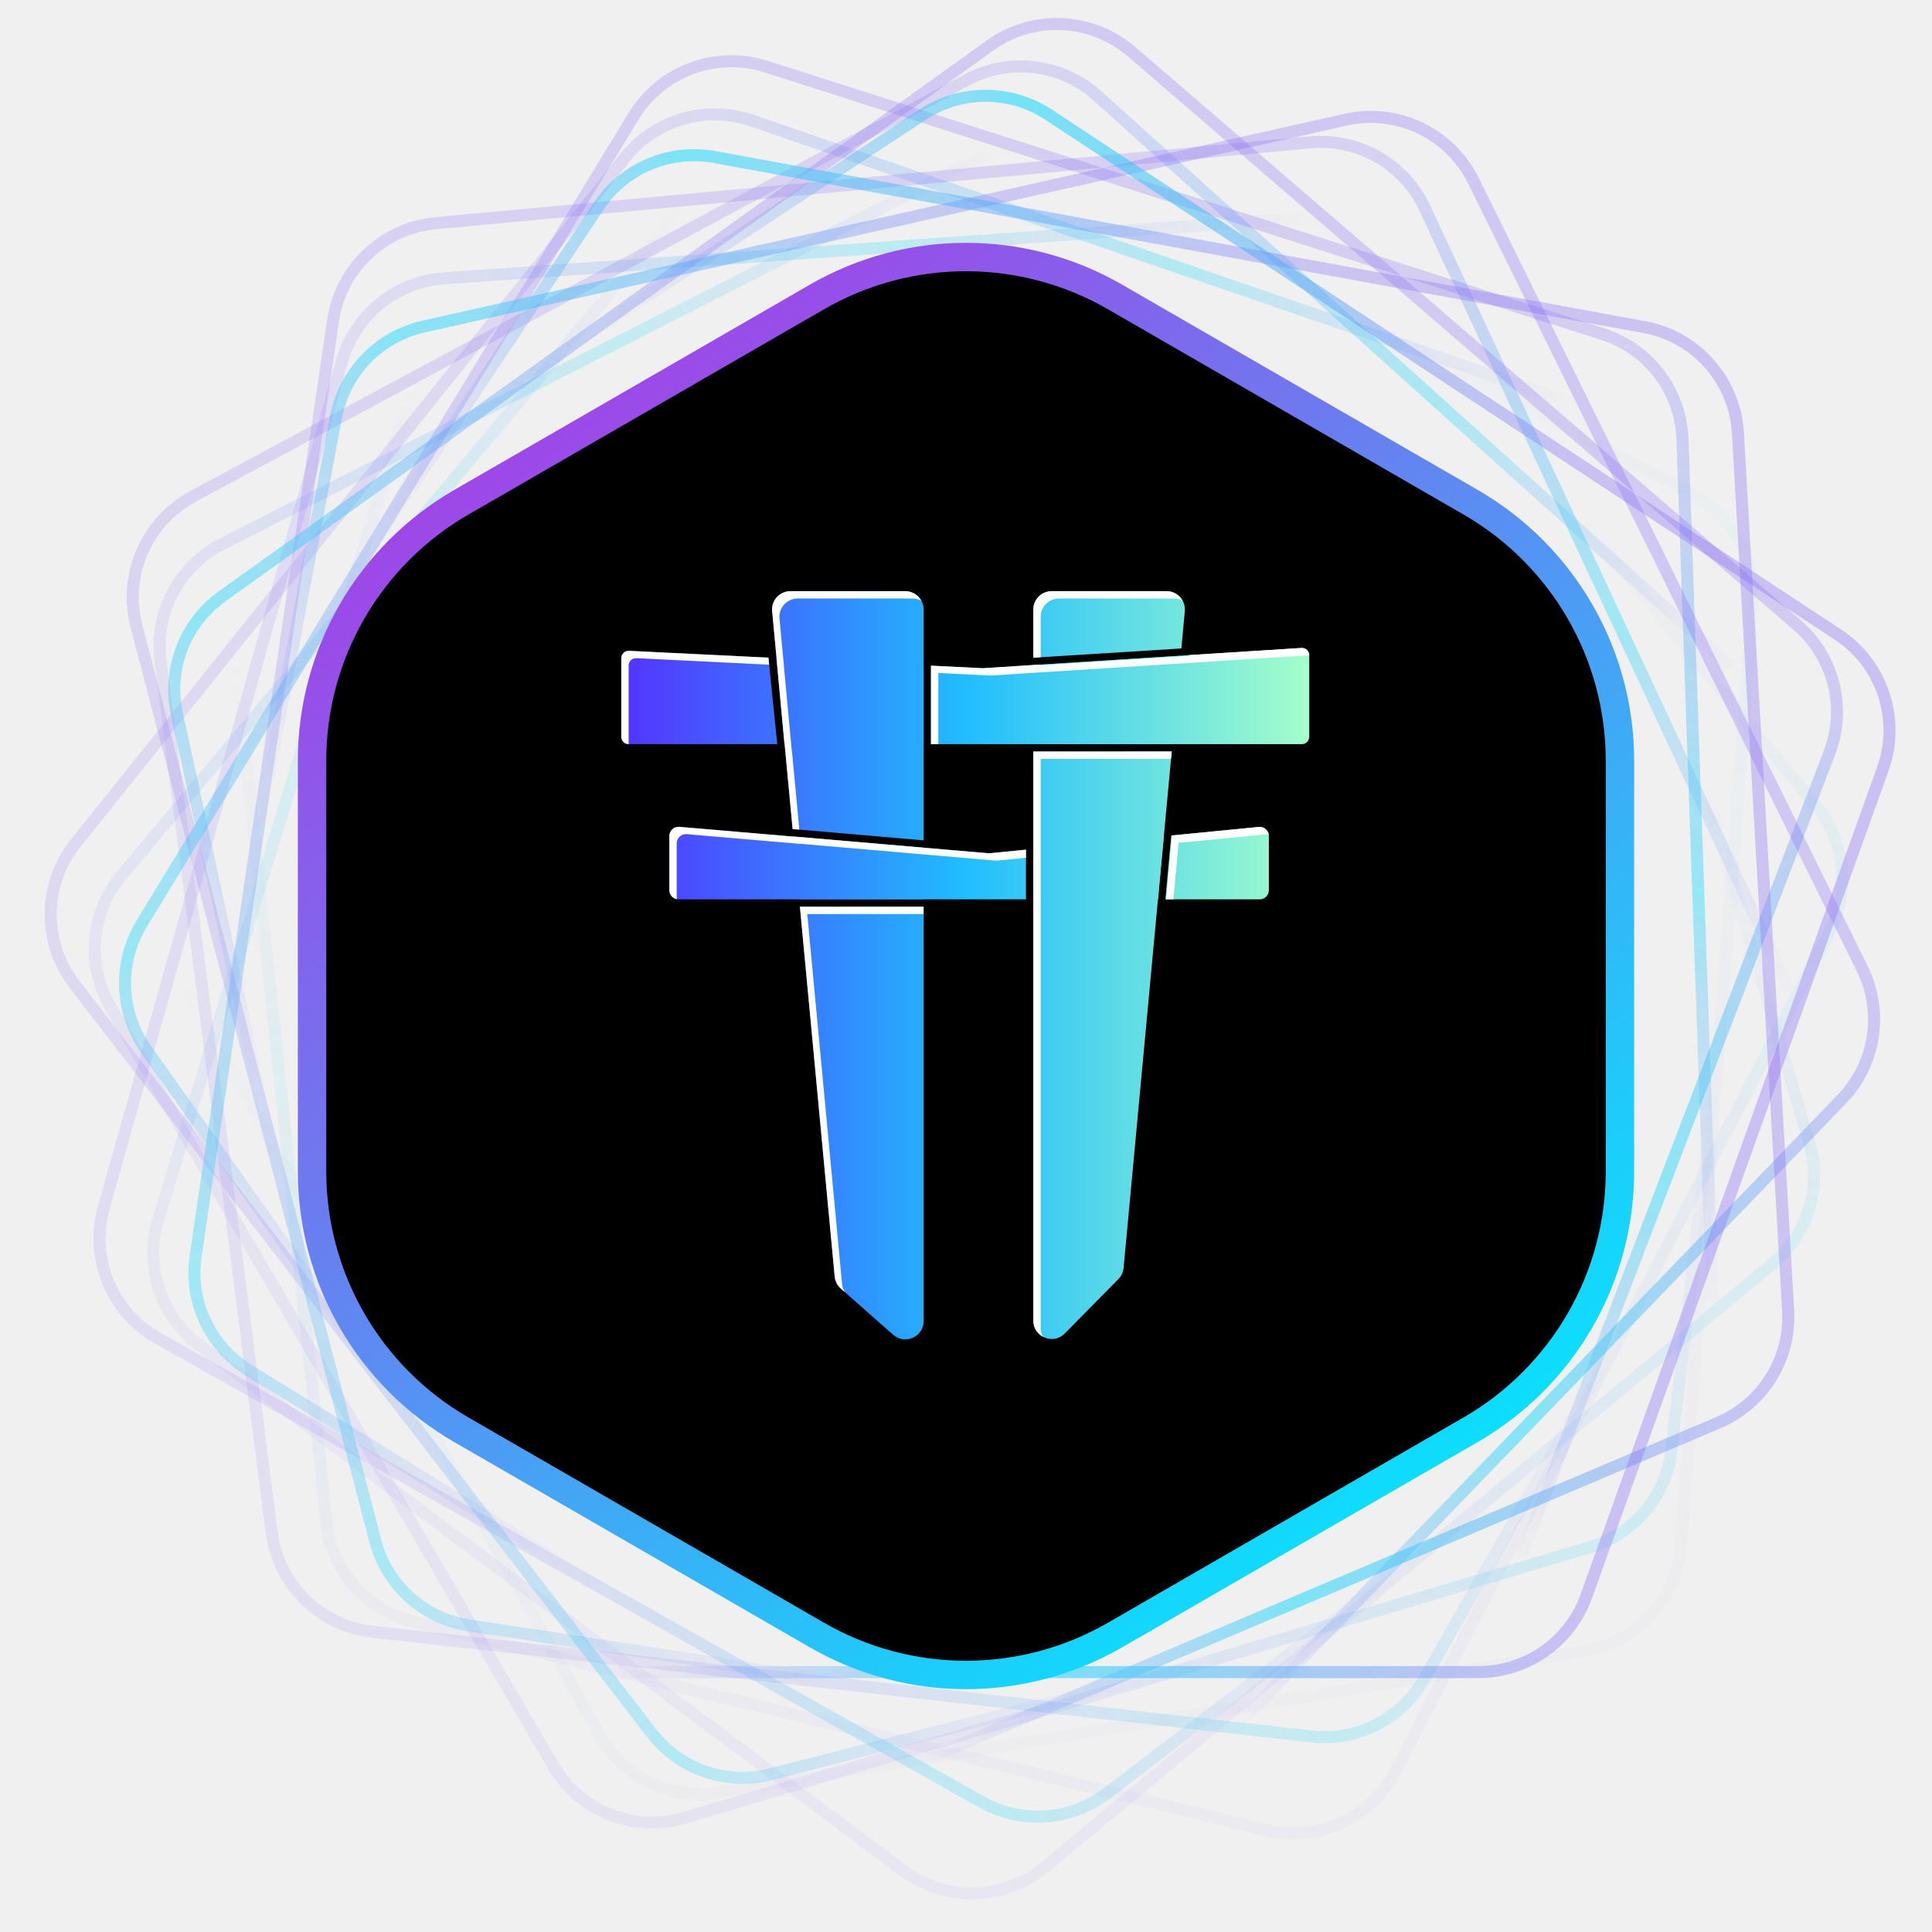
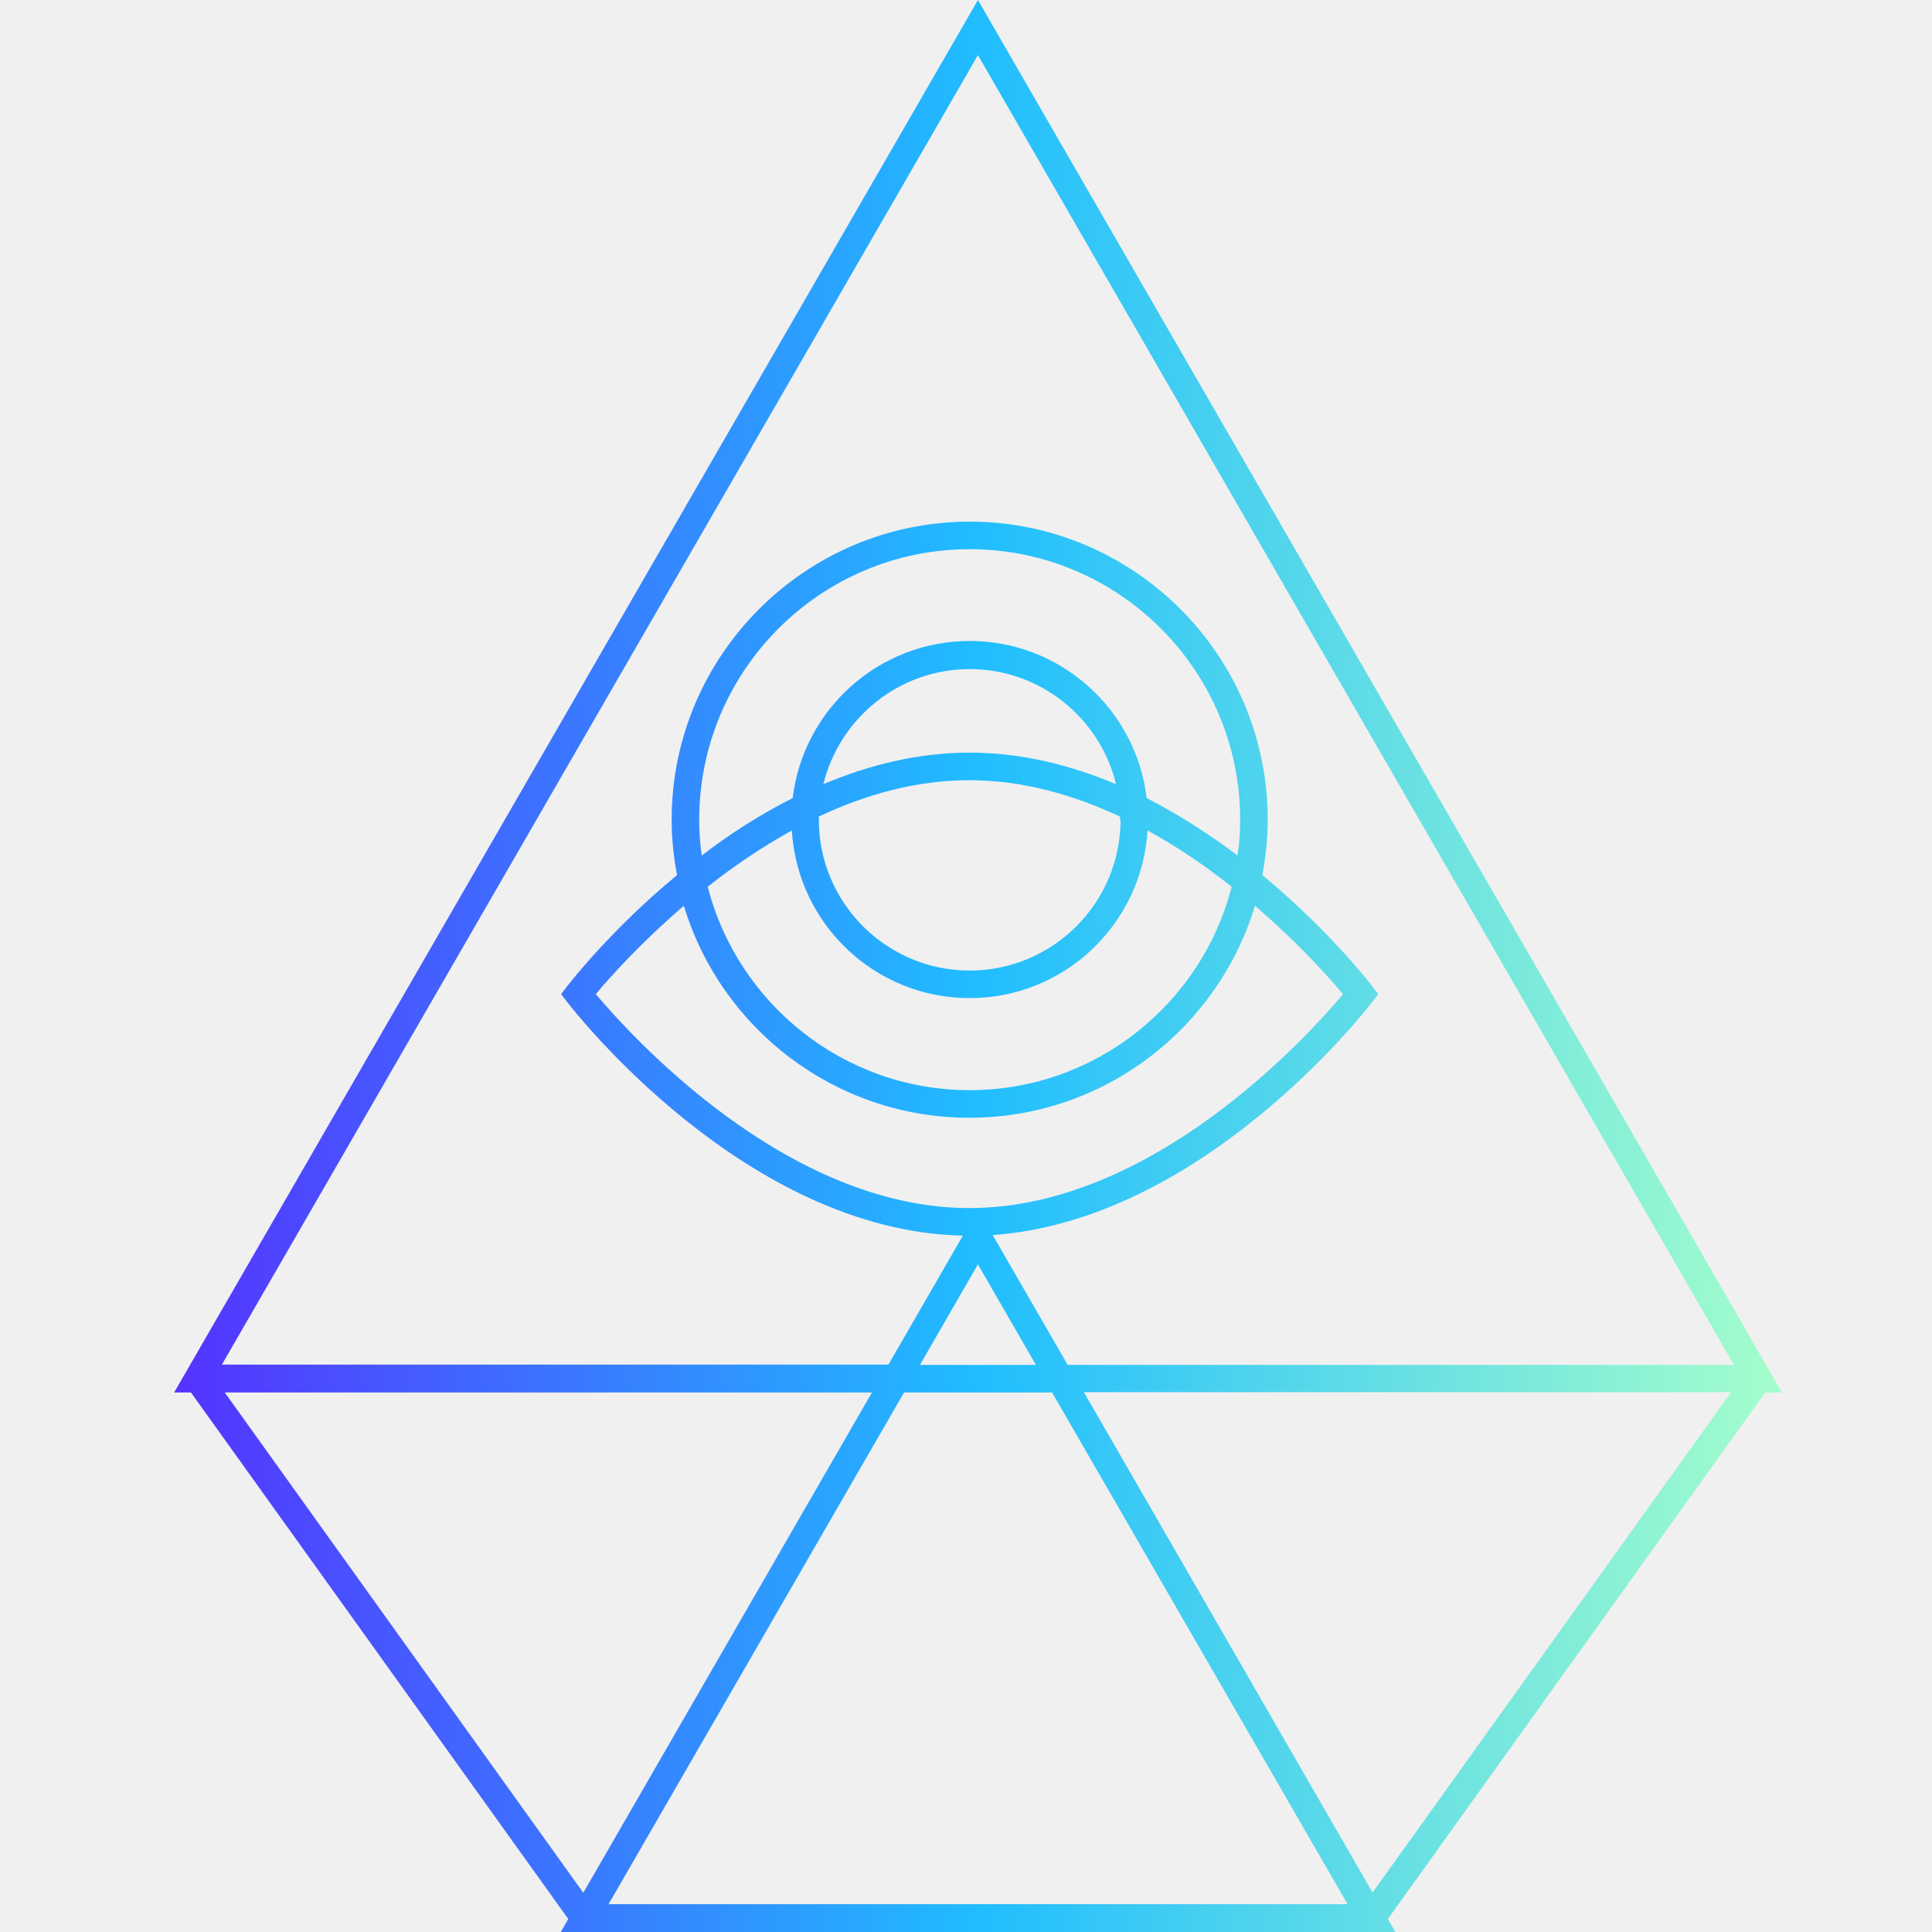
- <svg xmlns="http://www.w3.org/2000/svg" viewBox="0 0 68 68" fill="none">
-   <g clip-path="url(#clip0_4790_57539)">
-     <path opacity="0.071" d="M61.685 21.252L59.156 54.436C59.014 56.292 57.621 57.81 55.785 58.11L25.277 63.095C23.597 63.369 21.927 62.559 21.102 61.07L4.279 30.706C3.455 29.218 3.653 27.371 4.776 26.091L25.167 2.847C26.395 1.448 28.42 1.071 30.068 1.935L59.536 17.373C60.962 18.121 61.807 19.646 61.685 21.252Z" stroke="url(#paint0_linear_4790_57539)" stroke-width="0.424" />
-     <path opacity="0.143" d="M64.395 32.793L49.107 62.35C48.252 64.004 46.376 64.857 44.568 64.415L14.54 57.077C12.886 56.673 11.665 55.275 11.487 53.582L7.86 19.055C7.682 17.362 8.586 15.74 10.12 15.001L37.967 1.577C39.644 0.769 41.656 1.213 42.836 2.652L63.931 28.384C64.952 29.629 65.134 31.363 64.395 32.793Z" stroke="url(#paint1_linear_4790_57539)" stroke-width="0.424" />
-     <path opacity="0.214" d="M62.388 44.48L36.773 65.711C35.34 66.899 33.28 66.951 31.789 65.838L7.013 47.344C5.649 46.326 5.071 44.561 5.568 42.933L15.713 9.733C16.211 8.105 17.677 6.965 19.377 6.885L50.253 5.414C52.112 5.325 53.79 6.521 54.314 8.307L63.684 40.24C64.137 41.785 63.628 43.452 62.388 44.48Z" stroke="url(#paint2_linear_4790_57539)" stroke-width="0.424" />
-     <path opacity="0.286" d="M55.978 54.448L24.107 63.978C22.325 64.511 20.409 63.755 19.471 62.147L3.887 35.437C3.029 33.966 3.186 32.115 4.28 30.811L26.584 4.218C27.677 2.913 29.472 2.437 31.068 3.027L60.066 13.744C61.811 14.389 62.888 16.145 62.673 17.994L58.827 51.051C58.641 52.651 57.521 53.987 55.978 54.448Z" stroke="url(#paint3_linear_4790_57539)" stroke-width="0.424" />
-     <path opacity="0.357" d="M46.17 61.117L13.112 57.431C11.264 57.224 9.796 55.78 9.561 53.934L5.646 23.253C5.431 21.565 6.299 19.922 7.816 19.149L38.73 3.389C40.247 2.616 42.085 2.879 43.324 4.046L65.832 25.248C67.186 26.524 67.492 28.56 66.572 30.178L50.122 59.103C49.325 60.504 47.772 61.296 46.17 61.117Z" stroke="url(#paint4_linear_4790_57539)" stroke-width="0.424" />
-     <path opacity="0.429" d="M34.546 63.422L5.556 47.105C3.935 46.193 3.149 44.29 3.653 42.499L12.031 12.726C12.493 11.087 13.934 9.915 15.632 9.796L50.242 7.375C51.941 7.256 53.531 8.216 54.215 9.775L66.654 38.091C67.402 39.794 66.888 41.788 65.41 42.917L38.972 63.112C37.691 64.091 35.951 64.212 34.546 63.422Z" stroke="url(#paint5_linear_4790_57539)" stroke-width="0.424" />
-     <path opacity="0.5" d="M22.937 61.002L2.624 34.649C1.488 33.176 1.507 31.116 2.671 29.665L22.01 5.535C23.075 4.207 24.859 3.69 26.469 4.245L59.274 15.546C60.884 16.101 61.972 17.607 61.993 19.309L62.385 50.236C62.408 52.097 61.156 53.731 59.355 54.193L27.131 62.447C25.57 62.847 23.921 62.279 22.937 61.002Z" stroke="url(#paint6_linear_4790_57539)" stroke-width="0.424" />
-     <path opacity="0.571" d="M13.211 54.24L4.804 22.041C4.334 20.24 5.156 18.351 6.795 17.47L34.02 2.819C35.518 2.012 37.362 2.234 38.627 3.374L64.412 26.602C65.677 27.742 66.09 29.553 65.445 31.128L53.727 59.749C53.022 61.471 51.231 62.487 49.392 62.208L16.506 57.208C14.914 56.966 13.618 55.799 13.211 54.24Z" stroke="url(#paint7_linear_4790_57539)" stroke-width="0.424" />
-     <path opacity="0.643" d="M6.886 44.21L11.722 11.284C11.993 9.442 13.488 8.024 15.341 7.853L46.122 5.01C47.816 4.854 49.427 5.778 50.146 7.321L64.81 38.785C65.529 40.328 65.202 42.156 63.993 43.354L42.031 65.118C40.709 66.428 38.662 66.663 37.078 65.687L8.758 48.229C7.388 47.384 6.651 45.804 6.886 44.21Z" stroke="url(#paint8_linear_4790_57539)" stroke-width="0.424" />
-     <path opacity="0.714" d="M4.989 32.508L22.301 4.089C23.269 2.499 25.2 1.779 26.972 2.346L56.416 11.762C58.037 12.28 59.158 13.761 59.217 15.461L60.428 50.158C60.488 51.859 59.473 53.414 57.892 54.044L29.176 65.492C27.447 66.181 25.471 65.597 24.395 64.079L5.144 36.938C4.212 35.624 4.152 33.883 4.989 32.508Z" stroke="url(#paint9_linear_4790_57539)" stroke-width="0.424" />
-     <path opacity="0.786" d="M7.815 20.992L34.848 1.6C36.36 0.515 38.419 0.607 39.829 1.821L63.255 21.999C64.545 23.11 64.998 24.911 64.389 26.5L51.953 58.911C51.344 60.5 49.802 61.535 48.101 61.497L17.197 60.809C15.336 60.768 13.745 59.458 13.347 57.64L6.227 25.131C5.882 23.558 6.506 21.93 7.815 20.992Z" stroke="url(#paint10_linear_4790_57539)" stroke-width="0.424" />
-     <path opacity="0.857" d="M14.907 11.494L47.364 4.212C49.179 3.805 51.037 4.693 51.861 6.362L65.545 34.095C66.298 35.622 66.012 37.458 64.83 38.682L40.727 63.654C39.545 64.879 37.721 65.229 36.17 64.529L7.99 51.814C6.294 51.049 5.342 49.222 5.685 47.393L11.827 14.685C12.124 13.101 13.335 11.847 14.907 11.494Z" stroke="url(#paint11_linear_4790_57539)" stroke-width="0.424" />
-     <path opacity="0.929" d="M25.151 5.527L57.871 11.512C59.701 11.847 61.064 13.39 61.17 15.247L62.936 46.127C63.033 47.827 62.053 49.404 60.486 50.07L28.548 63.633C26.981 64.299 25.166 63.908 24.011 62.658L3.036 39.936C1.774 38.57 1.611 36.517 2.642 34.967L21.068 7.261C21.961 5.919 23.566 5.237 25.151 5.527Z" stroke="url(#paint12_linear_4790_57539)" stroke-width="0.424" />
-     <path d="M36.908 4.036L64.69 22.337C66.244 23.36 66.895 25.313 66.268 27.064L55.834 56.18C55.259 57.782 53.74 58.852 52.038 58.852H17.343C15.64 58.852 14.121 57.782 13.547 56.18L3.112 27.064C2.485 25.313 3.137 23.36 4.69 22.337L32.472 4.036C33.818 3.15 35.562 3.15 36.908 4.036Z" stroke="url(#paint13_linear_4790_57539)" stroke-width="0.424" />
-     <path d="M51.767 17.68L39.25 10.454C36.001 8.578 31.999 8.578 28.75 10.454L16.233 17.68C12.985 19.556 10.983 23.022 10.983 26.773V41.227C10.983 44.978 12.985 48.444 16.233 50.32L28.75 57.546C31.999 59.422 36.001 59.422 39.25 57.546L51.767 50.32C55.015 48.444 57.017 44.978 57.017 41.227V26.773C57.017 23.022 55.015 19.556 51.767 17.68Z" fill="black" stroke="url(#paint14_linear_4790_57539)" />
-     <g opacity="0.25">
-       <path d="M29.648 45.404C29.525 45.295 29.448 45.144 29.432 44.98L28.209 31.965H32.563V46.546C32.563 47.102 31.907 47.398 31.49 47.03L29.648 45.404Z" fill="black" />
-       <path d="M32.563 31.706V29.889L27.977 29.493L28.185 31.706H32.563Z" fill="black" />
-       <path d="M32.563 29.63L27.952 29.232L27.231 21.564C27.196 21.186 27.494 20.858 27.874 20.858H31.917C32.274 20.858 32.563 21.148 32.563 21.504V29.63Z" fill="black" />
-       <path d="M41.073 31.706H44.392C44.57 31.706 44.715 31.562 44.715 31.383V29.479C44.715 29.289 44.551 29.139 44.361 29.158L41.279 29.459L41.073 31.706Z" fill="black" />
-       <path d="M41.017 29.485L36.424 29.933V31.706H40.814L41.017 29.485Z" fill="black" />
-       <path d="M36.166 29.958V31.706H23.936C23.758 31.706 23.614 31.562 23.614 31.383V29.475C23.614 29.286 23.776 29.137 23.964 29.153L34.833 30.083C34.852 30.085 34.872 30.084 34.892 30.083L36.166 29.958Z" fill="black" />
-       <path d="M37.53 46.986C37.124 47.397 36.424 47.11 36.424 46.533V26.502H41.296L39.601 44.678C39.587 44.827 39.523 44.966 39.418 45.072L37.53 46.986Z" fill="black" />
-       <path d="M41.32 26.244H36.424V23.46L41.61 23.136L41.32 26.244Z" fill="black" />
-       <path d="M36.424 21.504V23.201L41.634 22.876L41.757 21.564C41.792 21.186 41.494 20.858 41.114 20.858H37.07C36.713 20.858 36.424 21.148 36.424 21.504Z" fill="black" />
-       <path d="M32.563 26.244V23.468L27.384 23.213L27.667 26.244H32.563Z" fill="black" />
-       <path d="M32.821 26.244H45.877C46.02 26.244 46.136 26.128 46.136 25.985V23.116C46.136 22.967 46.01 22.849 45.861 22.858L34.649 23.57L32.821 23.48V26.244Z" fill="black" />
-       <path d="M27.102 23.199L27.411 26.244H22.18C22.038 26.244 21.922 26.128 21.922 25.985V23.215C21.922 23.068 22.045 22.95 22.193 22.957L27.102 23.199Z" fill="black" />
-     </g>
-     <path d="M29.593 45.352C29.47 45.243 29.393 45.092 29.378 44.928L28.154 31.913H32.508V46.495C32.508 47.051 31.852 47.347 31.435 46.978L29.593 45.352Z" fill="url(#paint15_linear_4790_57539)" />
-     <path d="M32.508 31.654V29.837L27.922 29.441L28.13 31.654H32.508Z" fill="url(#paint16_linear_4790_57539)" />
-     <path d="M32.508 29.578L27.897 29.18L27.177 21.513C27.141 21.134 27.439 20.807 27.82 20.807H31.863C32.219 20.807 32.508 21.096 32.508 21.452V29.578Z" fill="url(#paint17_linear_4790_57539)" />
-     <path d="M41.018 31.654H44.337C44.516 31.654 44.66 31.51 44.66 31.332V29.427C44.66 29.237 44.496 29.088 44.306 29.106L41.224 29.407L41.018 31.654Z" fill="url(#paint18_linear_4790_57539)" />
-     <path d="M40.962 29.433L36.37 29.881V31.654H40.759L40.962 29.433Z" fill="url(#paint19_linear_4790_57539)" />
-     <path d="M36.111 29.906V31.654H23.882C23.703 31.654 23.559 31.51 23.559 31.332V29.423C23.559 29.234 23.721 29.085 23.909 29.102L34.778 30.031C34.798 30.033 34.818 30.033 34.837 30.031L36.111 29.906Z" fill="url(#paint20_linear_4790_57539)" />
-     <path d="M37.475 46.935C37.069 47.346 36.37 47.059 36.37 46.481V26.45H41.241L39.547 44.627C39.533 44.775 39.468 44.914 39.363 45.02L37.475 46.935Z" fill="url(#paint21_linear_4790_57539)" />
-     <path d="M41.266 26.192H36.37V23.408L41.555 23.084L41.266 26.192Z" fill="url(#paint22_linear_4790_57539)" />
-     <path d="M36.37 21.452V23.149L41.58 22.824L41.702 21.512C41.737 21.134 41.439 20.807 41.059 20.807H37.015C36.659 20.807 36.37 21.096 36.37 21.452Z" fill="url(#paint23_linear_4790_57539)" />
-     <path d="M32.508 26.192V23.416L27.329 23.161L27.612 26.192H32.508Z" fill="url(#paint24_linear_4790_57539)" />
-     <path d="M32.767 26.192H45.823C45.965 26.192 46.081 26.076 46.081 25.934V23.064C46.081 22.915 45.955 22.797 45.806 22.806L34.594 23.519L32.767 23.429V26.192Z" fill="url(#paint25_linear_4790_57539)" />
-     <path d="M27.047 23.147L27.357 26.192H22.125C21.983 26.192 21.867 26.076 21.867 25.934V23.164C21.867 23.016 21.991 22.898 22.138 22.906L27.047 23.147Z" fill="url(#paint26_linear_4790_57539)" />
-     <path d="M28.134 29.2L27.897 29.18L27.616 26.192H27.612L27.329 23.161L27.332 23.161L27.177 21.513C27.141 21.134 27.439 20.807 27.82 20.807H31.863C32.107 20.807 32.32 20.943 32.43 21.144C32.338 21.094 32.233 21.066 32.121 21.066H28.078C27.698 21.066 27.4 21.393 27.436 21.772L27.59 23.42L27.588 23.42L27.871 26.451H27.875L28.134 29.2Z" fill="white" />
-     <path d="M32.767 26.192H33.026V23.688L34.853 23.777L46.065 23.065C46.07 23.065 46.076 23.065 46.081 23.065V23.064C46.081 22.915 45.955 22.797 45.806 22.806L41.841 23.058L41.838 23.083L36.629 23.408V23.389L34.594 23.519L32.767 23.429L32.767 26.192Z" fill="white" />
-     <path d="M41.626 21.144C41.535 21.094 41.43 21.066 41.318 21.066H37.274C36.918 21.066 36.629 21.355 36.629 21.711V23.133L36.37 23.149V21.452C36.37 21.096 36.659 20.807 37.015 20.807H41.059C41.305 20.807 41.517 20.944 41.626 21.144Z" fill="white" />
-     <path d="M36.37 26.451H41.241L41.217 26.709H36.629V46.74C36.629 46.855 36.656 46.958 36.704 47.047C36.511 46.942 36.37 46.741 36.37 46.481V31.913H36.37V30.165L36.37 30.165V26.451Z" fill="white" />
-     <path d="M36.111 30.191V29.906L34.837 30.031C34.818 30.033 34.798 30.033 34.778 30.031L27.922 29.441L27.922 29.445L23.909 29.102C23.721 29.085 23.559 29.234 23.559 29.423V31.332C23.559 31.49 23.673 31.622 23.823 31.649C23.82 31.63 23.818 31.61 23.818 31.59V29.682C23.818 29.493 23.98 29.344 24.168 29.36L28.181 29.704L28.181 29.7L35.037 30.29C35.057 30.292 35.076 30.292 35.096 30.29L36.111 30.191Z" fill="white" />
-     <path d="M28.154 31.913L29.378 44.928C29.393 45.092 29.47 45.243 29.593 45.352L29.74 45.482C29.682 45.394 29.646 45.293 29.637 45.187L28.413 32.172H32.508V31.913L28.154 31.913Z" fill="white" />
-     <path d="M41.042 31.654H41.301L41.483 29.666L44.565 29.365C44.596 29.362 44.626 29.363 44.655 29.369C44.625 29.207 44.476 29.09 44.306 29.106L41.249 29.405L41.17 30.257L41.042 31.654Z" fill="white" />
-     <path d="M27.072 23.395L27.047 23.147L22.138 22.906C21.991 22.898 21.867 23.016 21.867 23.164V25.934C21.867 26.076 21.983 26.192 22.125 26.192H22.126V23.422C22.126 23.275 22.25 23.157 22.397 23.165L27.072 23.395Z" fill="white" />
-   </g>
+ <svg xmlns="http://www.w3.org/2000/svg" id="a" data-name="Layer 1" viewBox="0 0 68 68">
  <defs>
-     <linearGradient id="paint0_linear_4790_57539" x1="24.845" y1="16.056" x2="44.811" y2="52.058" gradientUnits="userSpaceOnUse">
-       <stop offset="0.167" stop-color="#876CF5" stop-opacity="0" />
-       <stop offset="0.521" stop-color="#1FDBFA" stop-opacity="0.6" />
-       <stop offset="1" stop-color="#876CF5" stop-opacity="0.36" />
+     <style>
+       .c {
+         fill: url(#b);
+         stroke-width: 0px;
+       }
+     </style>
+     <linearGradient id="b" data-name="New Gradient Swatch 1" x1="6.13" y1="34" x2="62.72" y2="34" gradientUnits="userSpaceOnUse">
+       <stop offset="0" stop-color="#5433ff" />
+       <stop offset=".5" stop-color="#20bdff" />
+       <stop offset="1" stop-color="#a5fecb" />
    </linearGradient>
-     <linearGradient id="paint1_linear_4790_57539" x1="32.513" y1="13.609" x2="36.818" y2="54.556" gradientUnits="userSpaceOnUse">
-       <stop offset="0.167" stop-color="#876CF5" stop-opacity="0" />
-       <stop offset="0.521" stop-color="#1FDBFA" stop-opacity="0.6" />
-       <stop offset="1" stop-color="#876CF5" stop-opacity="0.36" />
-     </linearGradient>
-     <linearGradient id="paint2_linear_4790_57539" x1="40.533" y1="14.357" x2="28.49" y2="53.727" gradientUnits="userSpaceOnUse">
-       <stop offset="0.167" stop-color="#876CF5" stop-opacity="0" />
-       <stop offset="0.521" stop-color="#1FDBFA" stop-opacity="0.6" />
-       <stop offset="1" stop-color="#876CF5" stop-opacity="0.36" />
-     </linearGradient>
-     <linearGradient id="paint3_linear_4790_57539" x1="47.625" y1="18.176" x2="21.157" y2="49.703" gradientUnits="userSpaceOnUse">
-       <stop offset="0.167" stop-color="#876CF5" stop-opacity="0" />
-       <stop offset="0.521" stop-color="#1FDBFA" stop-opacity="0.6" />
-       <stop offset="1" stop-color="#876CF5" stop-opacity="0.36" />
-     </linearGradient>
-     <linearGradient id="paint4_linear_4790_57539" x1="52.648" y1="24.463" x2="15.974" y2="43.141" gradientUnits="userSpaceOnUse">
-       <stop offset="0.167" stop-color="#876CF5" stop-opacity="0" />
-       <stop offset="0.521" stop-color="#1FDBFA" stop-opacity="0.6" />
-       <stop offset="1" stop-color="#876CF5" stop-opacity="0.36" />
-     </linearGradient>
-     <linearGradient id="paint5_linear_4790_57539" x1="54.825" y1="32.214" x2="13.772" y2="35.083" gradientUnits="userSpaceOnUse">
-       <stop offset="0.167" stop-color="#876CF5" stop-opacity="0" />
-       <stop offset="0.521" stop-color="#1FDBFA" stop-opacity="0.6" />
-       <stop offset="1" stop-color="#876CF5" stop-opacity="0.36" />
-     </linearGradient>
-     <linearGradient id="paint6_linear_4790_57539" x1="53.791" y1="40.203" x2="14.877" y2="26.81" gradientUnits="userSpaceOnUse">
-       <stop offset="0.167" stop-color="#876CF5" stop-opacity="0" />
-       <stop offset="0.521" stop-color="#1FDBFA" stop-opacity="0.6" />
-       <stop offset="1" stop-color="#876CF5" stop-opacity="0.36" />
-     </linearGradient>
-     <linearGradient id="paint7_linear_4790_57539" x1="49.735" y1="47.154" x2="19.139" y2="19.619" gradientUnits="userSpaceOnUse">
-       <stop offset="0.167" stop-color="#876CF5" stop-opacity="0" />
-       <stop offset="0.521" stop-color="#1FDBFA" stop-opacity="0.6" />
-       <stop offset="1" stop-color="#876CF5" stop-opacity="0.36" />
-     </linearGradient>
-     <linearGradient id="paint8_linear_4790_57539" x1="43.273" y1="51.965" x2="25.867" y2="14.656" gradientUnits="userSpaceOnUse">
-       <stop offset="0.167" stop-color="#876CF5" stop-opacity="0" />
-       <stop offset="0.521" stop-color="#1FDBFA" stop-opacity="0.6" />
-       <stop offset="1" stop-color="#876CF5" stop-opacity="0.36" />
-     </linearGradient>
-     <linearGradient id="paint9_linear_4790_57539" x1="35.456" y1="53.87" x2="34.019" y2="12.722" gradientUnits="userSpaceOnUse">
-       <stop offset="0.167" stop-color="#876CF5" stop-opacity="0" />
-       <stop offset="0.521" stop-color="#1FDBFA" stop-opacity="0.6" />
-       <stop offset="1" stop-color="#876CF5" stop-opacity="0.36" />
-     </linearGradient>
-     <linearGradient id="paint10_linear_4790_57539" x1="27.517" y1="52.566" x2="42.277" y2="14.133" gradientUnits="userSpaceOnUse">
-       <stop offset="0.167" stop-color="#876CF5" stop-opacity="0" />
-       <stop offset="0.521" stop-color="#1FDBFA" stop-opacity="0.6" />
-       <stop offset="1" stop-color="#876CF5" stop-opacity="0.36" />
-     </linearGradient>
-     <linearGradient id="paint11_linear_4790_57539" x1="20.71" y1="48.261" x2="49.312" y2="18.658" gradientUnits="userSpaceOnUse">
-       <stop offset="0.167" stop-color="#876CF5" stop-opacity="0" />
-       <stop offset="0.521" stop-color="#1FDBFA" stop-opacity="0.6" />
-       <stop offset="1" stop-color="#876CF5" stop-opacity="0.36" />
-     </linearGradient>
-     <linearGradient id="paint12_linear_4790_57539" x1="16.133" y1="41.639" x2="54.02" y2="25.566" gradientUnits="userSpaceOnUse">
-       <stop offset="0.167" stop-color="#876CF5" stop-opacity="0" />
-       <stop offset="0.521" stop-color="#1FDBFA" stop-opacity="0.6" />
-       <stop offset="1" stop-color="#876CF5" stop-opacity="0.36" />
-     </linearGradient>
-     <linearGradient id="paint13_linear_4790_57539" x1="14.504" y1="33.753" x2="55.656" y2="33.753" gradientUnits="userSpaceOnUse">
-       <stop offset="0.167" stop-color="#876CF5" stop-opacity="0" />
-       <stop offset="0.521" stop-color="#1FDBFA" stop-opacity="0.6" />
-       <stop offset="1" stop-color="#876CF5" stop-opacity="0.36" />
-     </linearGradient>
-     <linearGradient id="paint14_linear_4790_57539" x1="18.274" y1="11.774" x2="52.452" y2="55.806" gradientUnits="userSpaceOnUse">
-       <stop stop-color="#A73EE7" />
-       <stop offset="1" stop-color="#00EBFF" />
-     </linearGradient>
-     <linearGradient id="paint15_linear_4790_57539" x1="21.867" y1="33.974" x2="46.081" y2="33.974" gradientUnits="userSpaceOnUse">
-       <stop stop-color="#5433FF" />
-       <stop offset="0.5" stop-color="#20BDFF" />
-       <stop offset="1" stop-color="#A5FECB" />
-     </linearGradient>
-     <linearGradient id="paint16_linear_4790_57539" x1="21.867" y1="33.974" x2="46.081" y2="33.974" gradientUnits="userSpaceOnUse">
-       <stop stop-color="#5433FF" />
-       <stop offset="0.5" stop-color="#20BDFF" />
-       <stop offset="1" stop-color="#A5FECB" />
-     </linearGradient>
-     <linearGradient id="paint17_linear_4790_57539" x1="21.867" y1="33.974" x2="46.081" y2="33.974" gradientUnits="userSpaceOnUse">
-       <stop stop-color="#5433FF" />
-       <stop offset="0.5" stop-color="#20BDFF" />
-       <stop offset="1" stop-color="#A5FECB" />
-     </linearGradient>
-     <linearGradient id="paint18_linear_4790_57539" x1="21.867" y1="33.974" x2="46.081" y2="33.974" gradientUnits="userSpaceOnUse">
-       <stop stop-color="#5433FF" />
-       <stop offset="0.5" stop-color="#20BDFF" />
-       <stop offset="1" stop-color="#A5FECB" />
-     </linearGradient>
-     <linearGradient id="paint19_linear_4790_57539" x1="21.867" y1="33.974" x2="46.081" y2="33.974" gradientUnits="userSpaceOnUse">
-       <stop stop-color="#5433FF" />
-       <stop offset="0.5" stop-color="#20BDFF" />
-       <stop offset="1" stop-color="#A5FECB" />
-     </linearGradient>
-     <linearGradient id="paint20_linear_4790_57539" x1="21.867" y1="33.974" x2="46.081" y2="33.974" gradientUnits="userSpaceOnUse">
-       <stop stop-color="#5433FF" />
-       <stop offset="0.5" stop-color="#20BDFF" />
-       <stop offset="1" stop-color="#A5FECB" />
-     </linearGradient>
-     <linearGradient id="paint21_linear_4790_57539" x1="21.867" y1="33.974" x2="46.081" y2="33.974" gradientUnits="userSpaceOnUse">
-       <stop stop-color="#5433FF" />
-       <stop offset="0.5" stop-color="#20BDFF" />
-       <stop offset="1" stop-color="#A5FECB" />
-     </linearGradient>
-     <linearGradient id="paint22_linear_4790_57539" x1="21.867" y1="33.974" x2="46.081" y2="33.974" gradientUnits="userSpaceOnUse">
-       <stop stop-color="#5433FF" />
-       <stop offset="0.5" stop-color="#20BDFF" />
-       <stop offset="1" stop-color="#A5FECB" />
-     </linearGradient>
-     <linearGradient id="paint23_linear_4790_57539" x1="21.867" y1="33.974" x2="46.081" y2="33.974" gradientUnits="userSpaceOnUse">
-       <stop stop-color="#5433FF" />
-       <stop offset="0.5" stop-color="#20BDFF" />
-       <stop offset="1" stop-color="#A5FECB" />
-     </linearGradient>
-     <linearGradient id="paint24_linear_4790_57539" x1="21.867" y1="33.974" x2="46.081" y2="33.974" gradientUnits="userSpaceOnUse">
-       <stop stop-color="#5433FF" />
-       <stop offset="0.5" stop-color="#20BDFF" />
-       <stop offset="1" stop-color="#A5FECB" />
-     </linearGradient>
-     <linearGradient id="paint25_linear_4790_57539" x1="21.867" y1="33.974" x2="46.081" y2="33.974" gradientUnits="userSpaceOnUse">
-       <stop stop-color="#5433FF" />
-       <stop offset="0.5" stop-color="#20BDFF" />
-       <stop offset="1" stop-color="#A5FECB" />
-     </linearGradient>
-     <linearGradient id="paint26_linear_4790_57539" x1="21.867" y1="33.974" x2="46.081" y2="33.974" gradientUnits="userSpaceOnUse">
-       <stop stop-color="#5433FF" />
-       <stop offset="0.5" stop-color="#20BDFF" />
-       <stop offset="1" stop-color="#A5FECB" />
-     </linearGradient>
-     <clipPath id="clip0_4790_57539">
-       <rect width="68" height="68" fill="white" />
-     </clipPath>
  </defs>
+   <path class="c" d="m20,67.54l-.26.46h29.37l-.26-.46,13.28-18.53h.59L34.42,0,6.13,49.01h.59l13.28,18.53Zm-12.09-18.53h22.78l-10.16,17.61-12.62-17.61Zm13.51,18.01l10.4-18.01h5.21l10.4,18.01h-26.01Zm3.19-38.17c0-5.25,4.27-9.52,9.52-9.52s9.52,4.27,9.52,9.52c0,.43-.03.85-.09,1.26-.96-.72-2.03-1.42-3.2-2.02-.37-3.11-3.02-5.53-6.23-5.53s-5.86,2.42-6.23,5.53c-1.17.59-2.25,1.29-3.2,2.02-.06-.41-.09-.83-.09-1.26Zm14.83,0c0,2.93-2.38,5.31-5.31,5.31s-5.31-2.38-5.31-5.31c0-.04,0-.07,0-.11,1.63-.77,3.42-1.28,5.3-1.28s3.67.52,5.3,1.28c0,.04,0,.07,0,.11Zm-5.31-2.36c-1.83,0-3.56.44-5.15,1.11.57-2.32,2.66-4.05,5.15-4.05s4.59,1.73,5.15,4.05c-1.59-.67-3.33-1.11-5.15-1.11Zm-6.26,2.74c.2,3.29,2.92,5.9,6.26,5.9s6.06-2.61,6.26-5.9c1.08.59,2.08,1.28,2.96,1.98-1.05,4.11-4.79,7.16-9.22,7.16s-8.17-3.05-9.22-7.16c.88-.7,1.88-1.38,2.96-1.98Zm6.26,10.11c4.73,0,8.74-3.15,10.04-7.46,1.54,1.32,2.64,2.56,3.1,3.11-1.2,1.43-6.68,7.53-13.15,7.53s-11.95-6.11-13.15-7.53c.46-.55,1.56-1.79,3.1-3.11,1.3,4.31,5.31,7.46,10.04,7.46Zm.29,5.16l2.04,3.54h-4.08l2.04-3.54Zm13.89,22.11l-10.16-17.61h22.78l-12.62,17.61ZM34.42,1.94l26.61,46.1h-23.45l-2.64-4.57c7.37-.52,13.09-7.86,13.34-8.18l.23-.3-.23-.3c-.12-.16-1.56-2-3.85-3.89.12-.63.19-1.29.19-1.95,0-5.79-4.71-10.49-10.49-10.49s-10.49,4.71-10.49,10.49c0,.67.07,1.32.19,1.95-2.3,1.9-3.73,3.74-3.85,3.89l-.23.3.23.3c.26.33,6.27,8.04,13.91,8.2l-2.62,4.54H7.81L34.42,1.94Z" />
</svg>
